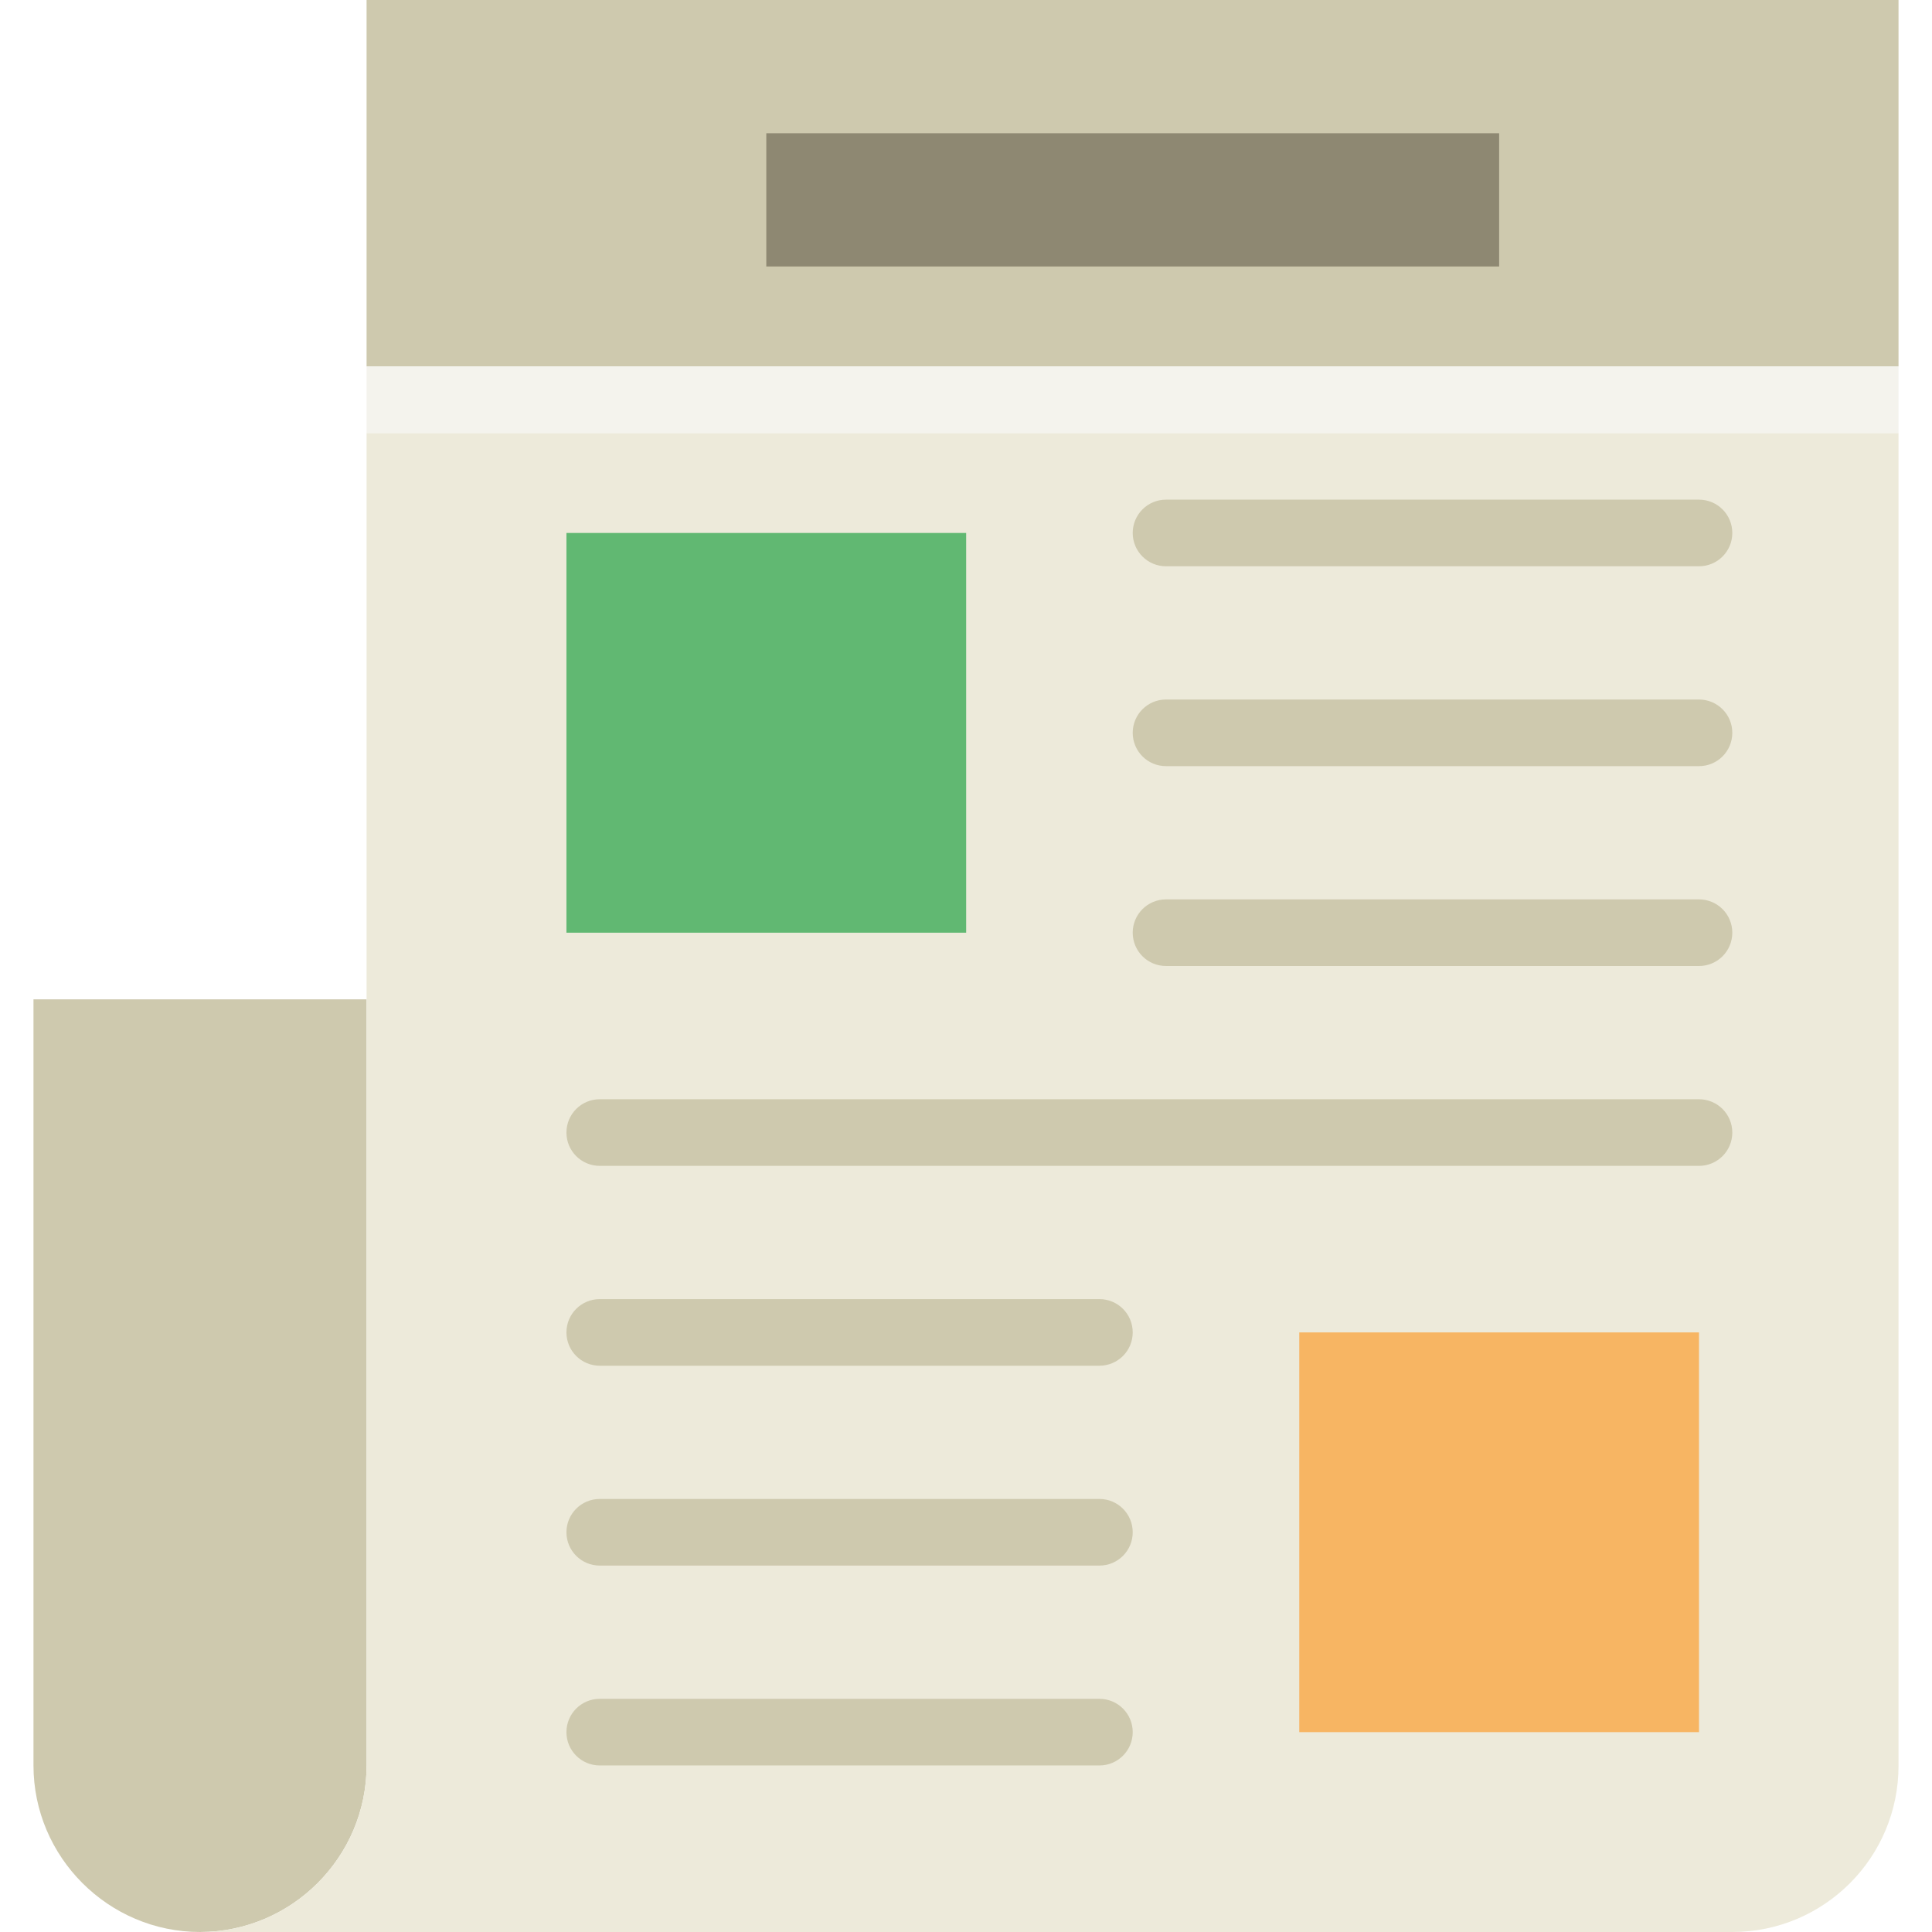
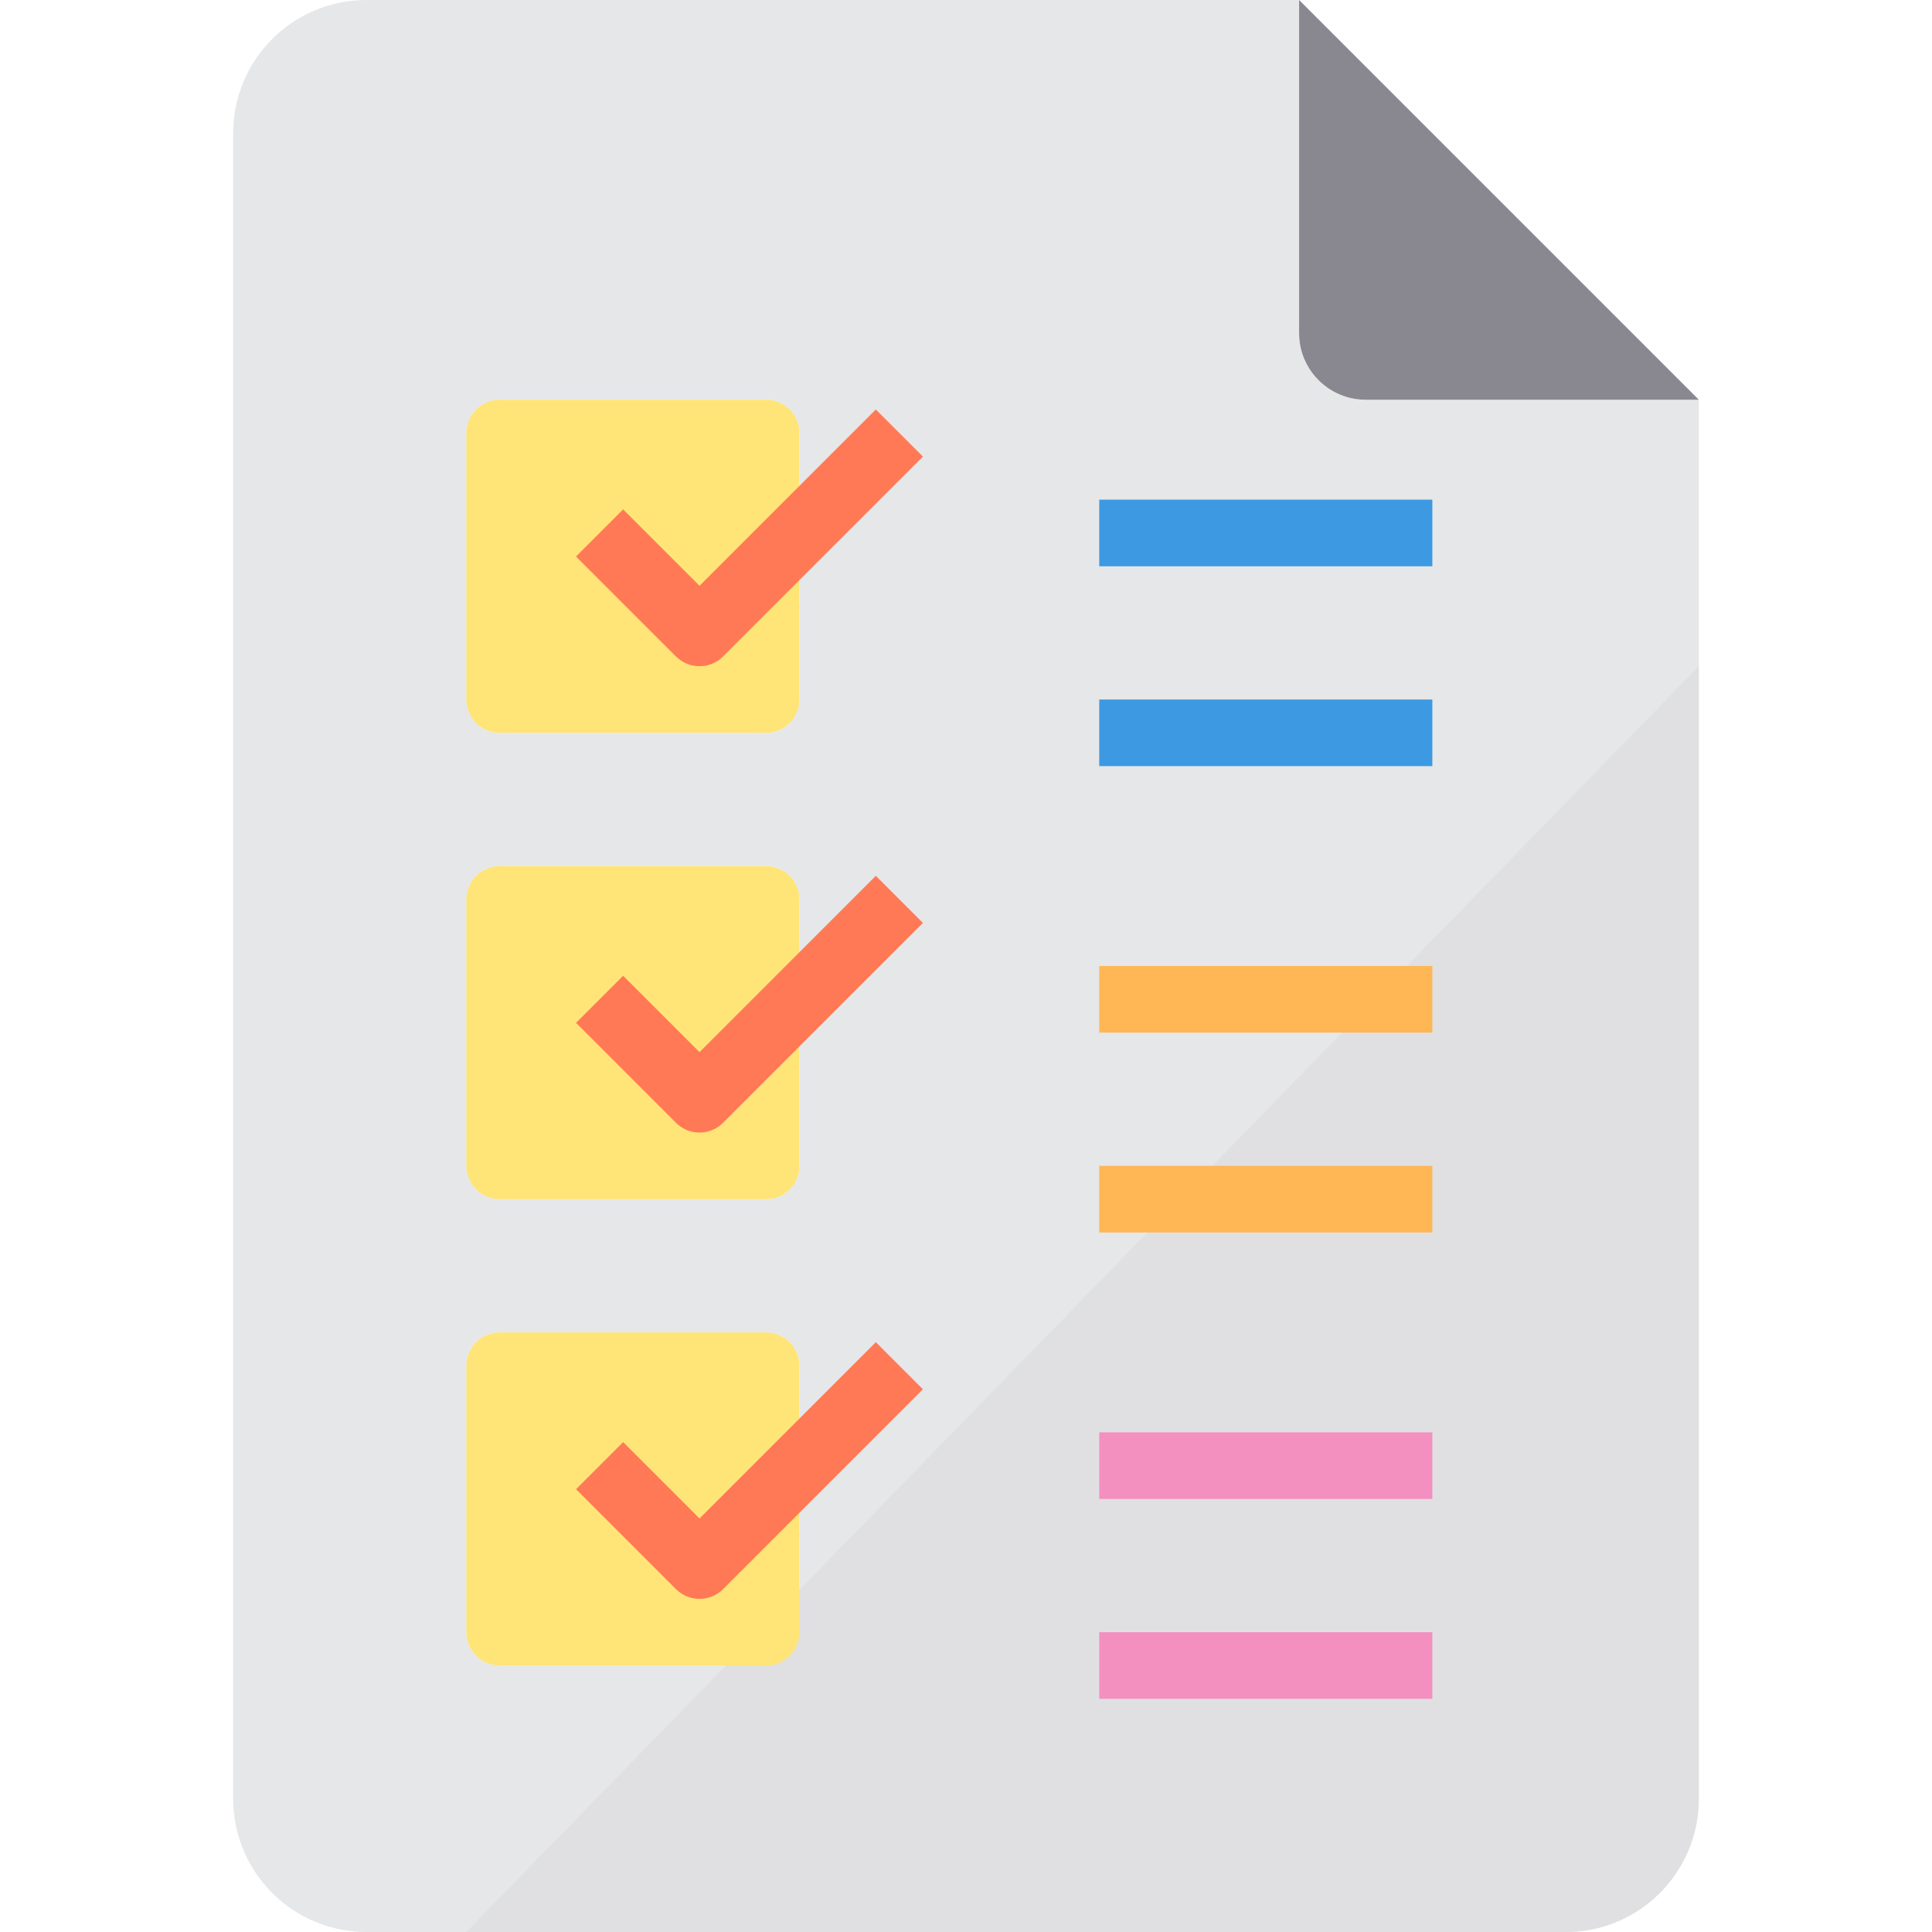
- <svg xmlns="http://www.w3.org/2000/svg" version="1.1" id="Capa_1" x="0px" y="0px" viewBox="0 0 58 58" style="enable-background:new 0 0 58 58;" xml:space="preserve">
-   <path style="fill:#CEC9AE;" d="M6.005,58L6.005,58c-2.75,0-5-2.25-5-5V30h10v23C11.005,55.75,8.755,58,6.005,58z" />
-   <rect x="11.005" style="fill:#CEC9AE;" width="45.99" height="11" />
-   <path style="fill:#EDEADA;" d="M11.005,35v7v11c0,2.75-2.25,5-5,5h5h6h35c2.756,0,4.99-2.234,4.99-4.99V13h-45.99V35z" />
-   <rect x="11.005" y="11" style="fill:#F4F3ED;" width="45.99" height="2" />
-   <rect x="17.005" y="16" style="fill:#61B872;" width="12" height="12" />
-   <path style="fill:#CEC9AE;" d="M51.005,17h-16c-0.553,0-1-0.447-1-1s0.447-1,1-1h16c0.553,0,1,0.447,1,1S51.558,17,51.005,17z" />
-   <path style="fill:#CEC9AE;" d="M51.005,23h-16c-0.553,0-1-0.447-1-1s0.447-1,1-1h16c0.553,0,1,0.447,1,1S51.558,23,51.005,23z" />
-   <path style="fill:#CEC9AE;" d="M51.005,29h-16c-0.553,0-1-0.447-1-1s0.447-1,1-1h16c0.553,0,1,0.447,1,1S51.558,29,51.005,29z" />
-   <path style="fill:#CEC9AE;" d="M51.005,35h-33c-0.553,0-1-0.447-1-1s0.447-1,1-1h33c0.553,0,1,0.447,1,1S51.558,35,51.005,35z" />
-   <path style="fill:#CEC9AE;" d="M33.005,41h-15c-0.553,0-1-0.447-1-1s0.447-1,1-1h15c0.553,0,1,0.447,1,1S33.558,41,33.005,41z" />
-   <path style="fill:#CEC9AE;" d="M33.005,47h-15c-0.553,0-1-0.447-1-1s0.447-1,1-1h15c0.553,0,1,0.447,1,1S33.558,47,33.005,47z" />
-   <path style="fill:#CEC9AE;" d="M33.005,53h-15c-0.553,0-1-0.447-1-1s0.447-1,1-1h15c0.553,0,1,0.447,1,1S33.558,53,33.005,53z" />
-   <rect x="39.005" y="40" style="fill:#F7B563;" width="12" height="12" />
-   <rect x="23.005" y="4" style="fill:#8E8872;" width="22" height="4" />
-   <g>
- </g>
-   <g>
- </g>
-   <g>
- </g>
-   <g>
- </g>
-   <g>
- </g>
-   <g>
- </g>
-   <g>
- </g>
-   <g>
- </g>
-   <g>
- </g>
-   <g>
- </g>
-   <g>
- </g>
-   <g>
- </g>
-   <g>
- </g>
-   <g>
- </g>
-   <g>
- </g>
+ <svg xmlns="http://www.w3.org/2000/svg" height="464pt" viewBox="-56 0 464 464" width="464pt">
+   <path d="m272 96c-8.836 0-16-7.164-16-16v-80h-224c-17.672 0-32 14.328-32 32v400c0 17.672 14.328 32 32 32h288c17.672 0 32-14.328 32-32v-336zm-216 8c0-4.418 3.582-8 8-8h64c4.418 0 8 3.582 8 8v64c0 4.418-3.582 8-8 8h-64c-4.418 0-8-3.582-8-8zm0 112c0-4.418 3.582-8 8-8h64c4.418 0 8 3.582 8 8v64c0 4.418-3.582 8-8 8h-64c-4.418 0-8-3.582-8-8zm80 176c0 4.418-3.582 8-8 8h-64c-4.418 0-8-3.582-8-8v-64c0-4.418 3.582-8 8-8h64c4.418 0 8 3.582 8 8zm0 0" fill="#e6e7e8" />
+   <path d="m352 160v272c0 17.672-14.328 32-32 32h-264zm0 0" fill="#e0e0e2" />
+   <path d="m272 96h80l-96-96v80c0 8.836 7.164 16 16 16zm0 0" fill="#898890" />
+   <g fill="#ffe477">
+     <path d="m128 96h-64c-4.418 0-8 3.582-8 8v64c0 4.418 3.582 8 8 8h64c4.418 0 8-3.582 8-8v-64c0-4.418-3.582-8-8-8zm0 0" />
+     <path d="m128 208h-64c-4.418 0-8 3.582-8 8v64c0 4.418 3.582 8 8 8h64c4.418 0 8-3.582 8-8v-64c0-4.418-3.582-8-8-8zm0 0" />
+     <path d="m128 320h-64c-4.418 0-8 3.582-8 8v64c0 4.418 3.582 8 8 8h64c4.418 0 8-3.582 8-8v-64c0-4.418-3.582-8-8-8zm0 0" />
+   </g>
+   <path d="m112 160c-2.121 0-4.156-.844-5.656-2.344l-24-24 11.312-11.312 18.344 18.344 42.344-42.344 11.312 11.312-48 48c-1.5 1.5-3.535 2.344-5.656 2.344zm0 0" fill="#ff7956" />
+   <path d="m112 272c-2.121 0-4.156-.844-5.656-2.344l-24-24 11.312-11.312 18.344 18.344 42.344-42.344 11.312 11.312-48 48c-1.5 1.5-3.535 2.344-5.656 2.344zm0 0" fill="#ff7956" />
+   <path d="m112 384c-2.121 0-4.156-.844-5.656-2.344l-24-24 11.312-11.312 18.344 18.344 42.344-42.344 11.312 11.312-48 48c-1.5 1.5-3.535 2.344-5.656 2.344zm0 0" fill="#ff7956" />
+   <path d="m208 168h80v16h-80zm0 0" fill="#3d9ae2" />
+   <path d="m208 120h80v16h-80zm0 0" fill="#3d9ae2" />
+   <path d="m208 280h80v16h-80zm0 0" fill="#ffb655" />
+   <path d="m208 232h80v16h-80zm0 0" fill="#ffb655" />
+   <path d="m208 392h80v16h-80zm0 0" fill="#f490c0" />
+   <path d="m208 344h80v16h-80zm0 0" fill="#f490c0" />
</svg>
